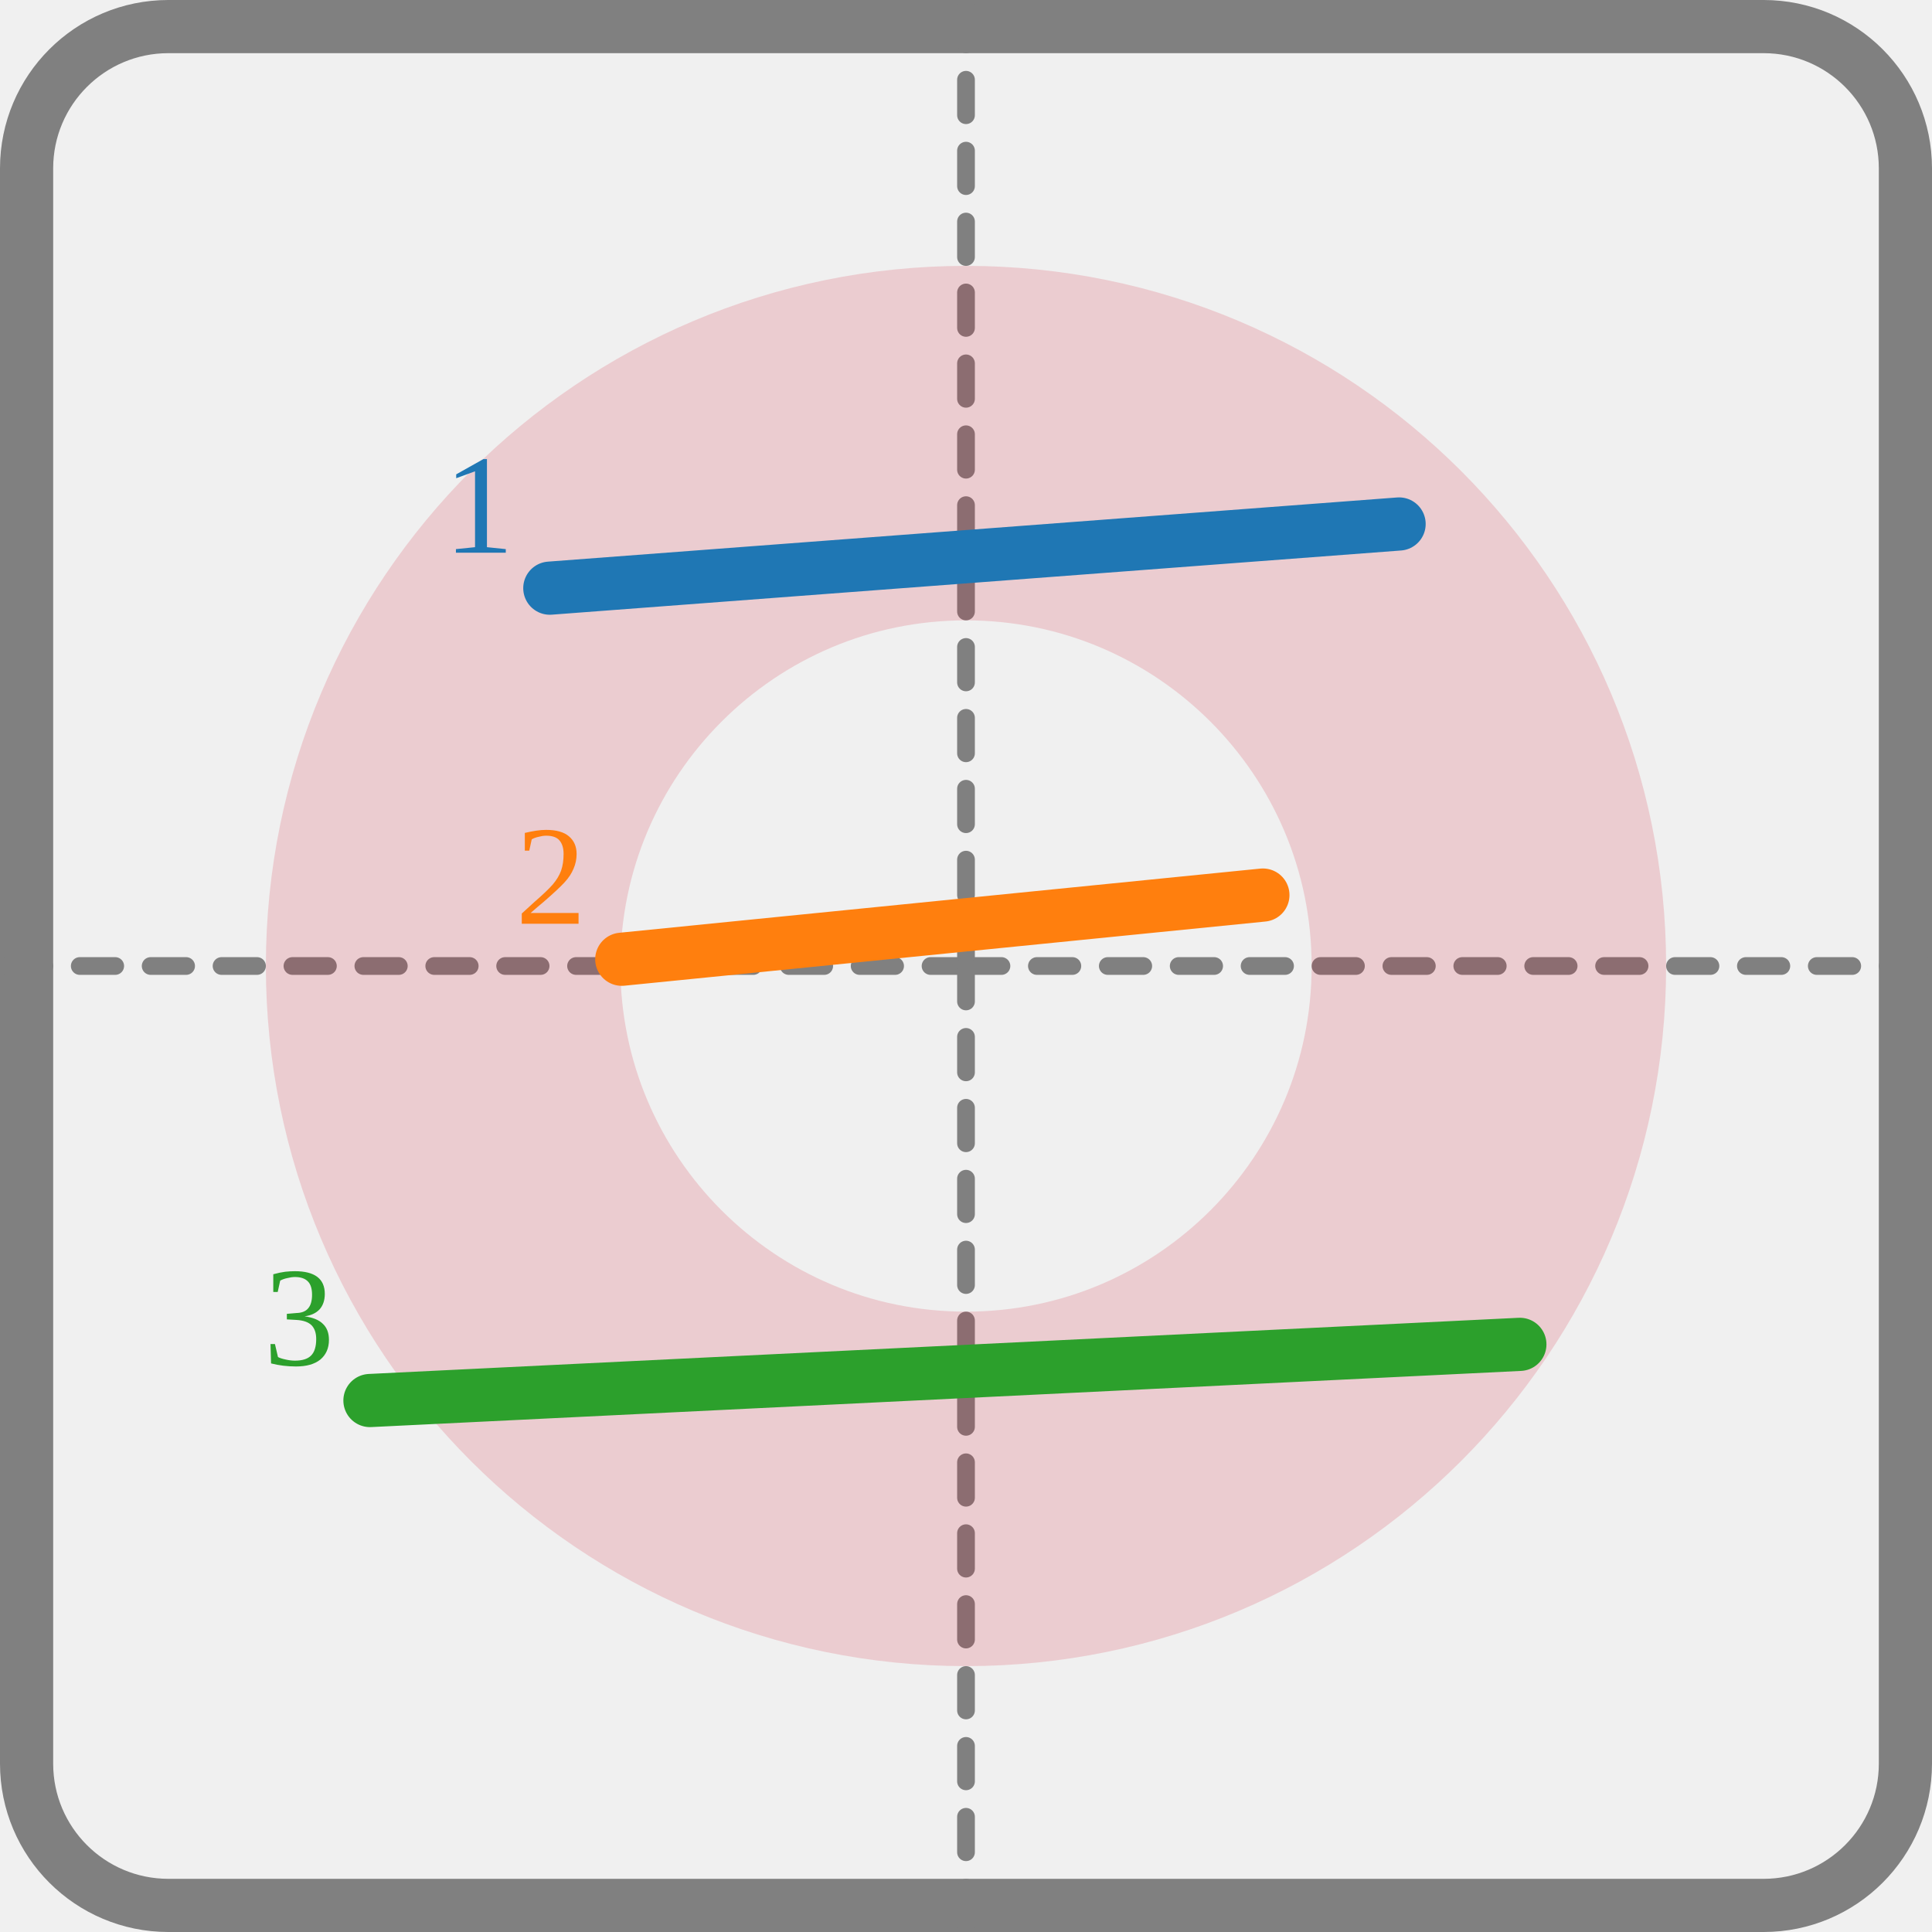
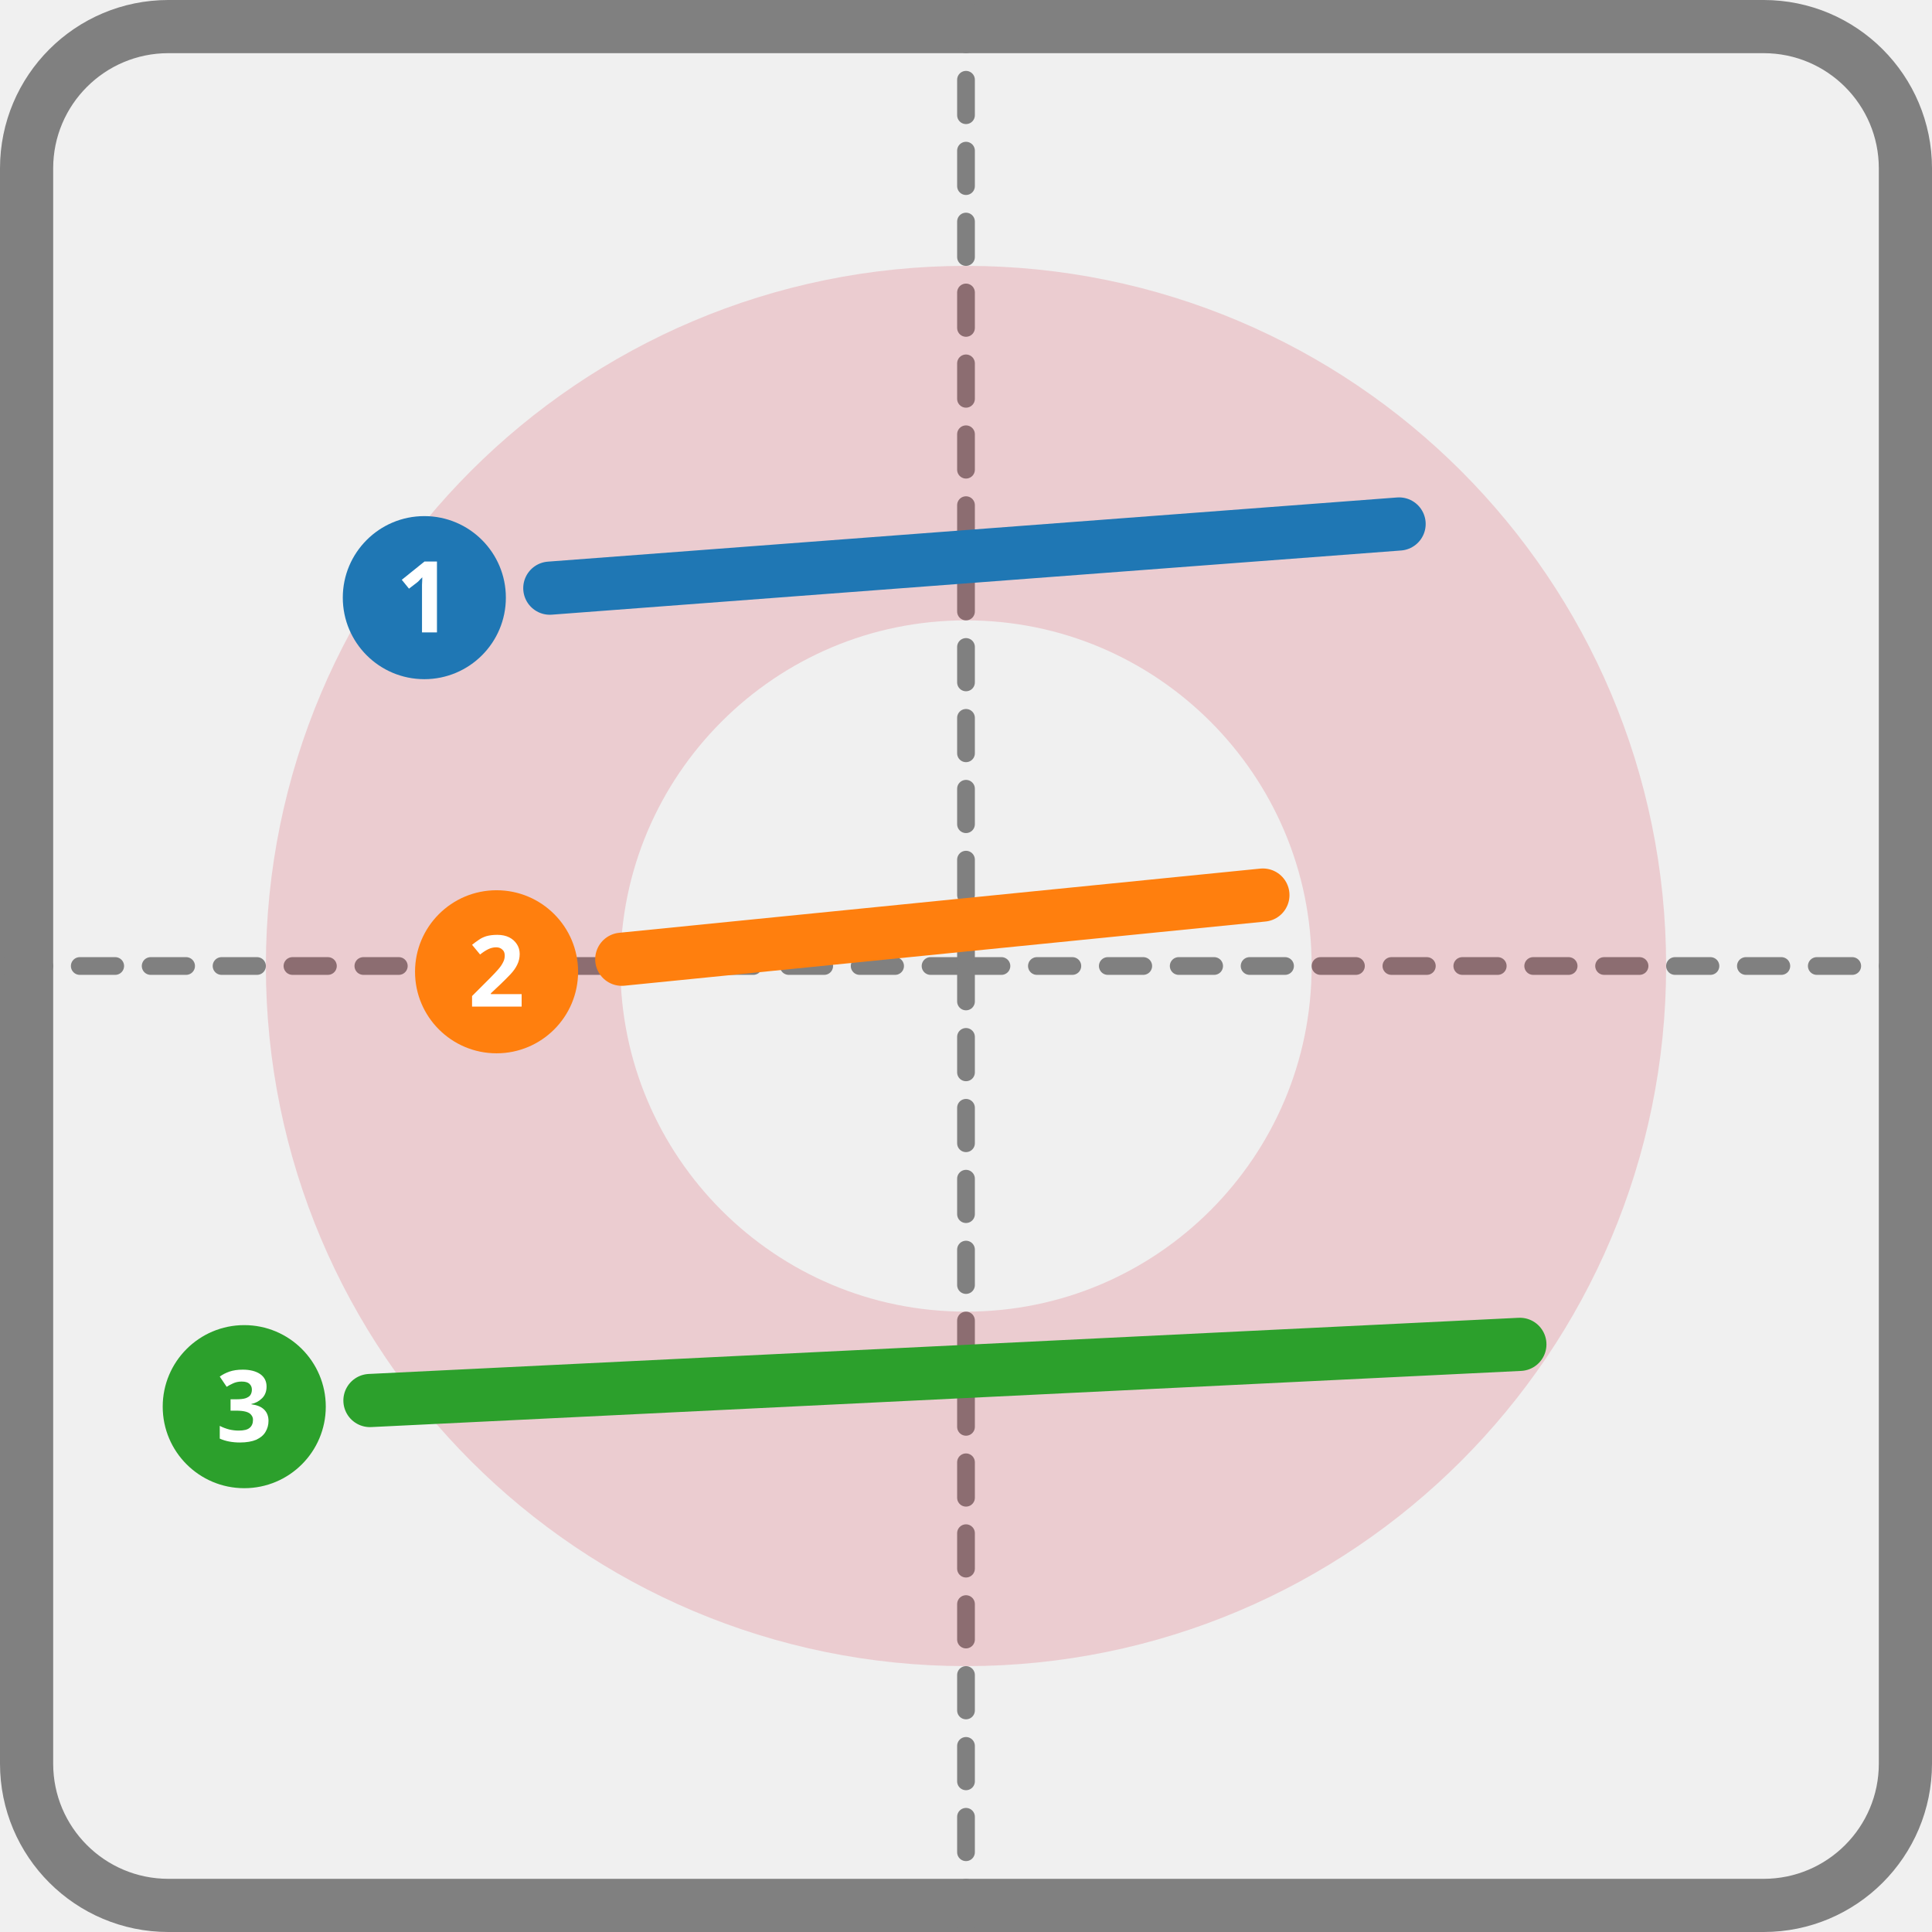
<svg xmlns="http://www.w3.org/2000/svg" height="109" viewBox="0 0 109 109" width="109">
  <rect fill="none" height="106" rx="8" ry="8" stroke="gray" stroke-linejoin="miter" stroke-width="3" width="106" x="1.5" y="1.5" />
  <line stroke="gray" stroke-dasharray="2,2" stroke-linecap="round" stroke-width="1" x1="54.5" x2="109" y1="54.5" y2="54.5" />
  <line stroke="gray" stroke-dasharray="2,2" stroke-linecap="round" stroke-width="1" x1="54.5" x2="0" y1="54.5" y2="54.5" />
  <line stroke="gray" stroke-dasharray="2,2" stroke-linecap="round" stroke-width="1" x1="54.5" x2="54.5" y1="54.5" y2="0" />
  <line stroke="gray" stroke-dasharray="2,2" stroke-linecap="round" stroke-width="1" x1="54.5" x2="54.5" y1="54.5" y2="109" />
  <circle cx="54.5" cy="54.5" fill="none" opacity="0.15" r="29.5" stroke="#D0021B" stroke-width="20" />
  <path d="M31.02,33.183 C46.992,31.976 62.963,30.769 78.934,29.562" fill="none" stroke="#1f77b4" stroke-linecap="round" stroke-linejoin="round" stroke-width="3" />
-   <text fill="#1f77b4" font-size="8" text-anchor="end" x="29.02" y="31.183">
+   <path d="M35.08,54.119 C47.137,52.912 59.194,51.705 71.25,50.498" fill="none" stroke="#ff7f0e" stroke-linecap="round" stroke-linejoin="round" stroke-width="3" />
+   <path d="M20.872,79.015 C42.498,77.959 64.123,76.903 85.748,75.846" fill="none" stroke="#2ca02c" stroke-linecap="round" stroke-linejoin="round" stroke-width="3" />
+   <circle cx="23.94" cy="33.718" fill="#1f77b4" r="4.6" />
+   <text fill="#ffffff" font-family="sans-serif" font-size="5.6" font-weight="bold" text-anchor="middle" x="23.94" y="35.678">
1
</text>
-   <path d="M35.08,54.119 C47.137,52.912 59.194,51.705 71.25,50.498" fill="none" stroke="#ff7f0e" stroke-linecap="round" stroke-linejoin="round" stroke-width="3" />
-   <text fill="#ff7f0e" font-size="8" text-anchor="end" x="33.08" y="52.119">
+   <circle cx="28.015" cy="54.826" fill="#ff7f0e" r="4.6" />
+   <text fill="#ffffff" font-family="sans-serif" font-size="5.6" font-weight="bold" text-anchor="middle" x="28.015" y="56.786">
2
</text>
-   <path d="M20.872,79.015 C42.498,77.959 64.123,76.903 85.748,75.846" fill="none" stroke="#2ca02c" stroke-linecap="round" stroke-linejoin="round" stroke-width="3" />
-   <text fill="#2ca02c" font-size="8" text-anchor="end" x="18.872" y="77.015">
+   <circle cx="13.78" cy="79.361" fill="#2ca02c" r="4.6" />
+   <text fill="#ffffff" font-family="sans-serif" font-size="5.6" font-weight="bold" text-anchor="middle" x="13.78" y="81.321">
3
</text>
</svg>
